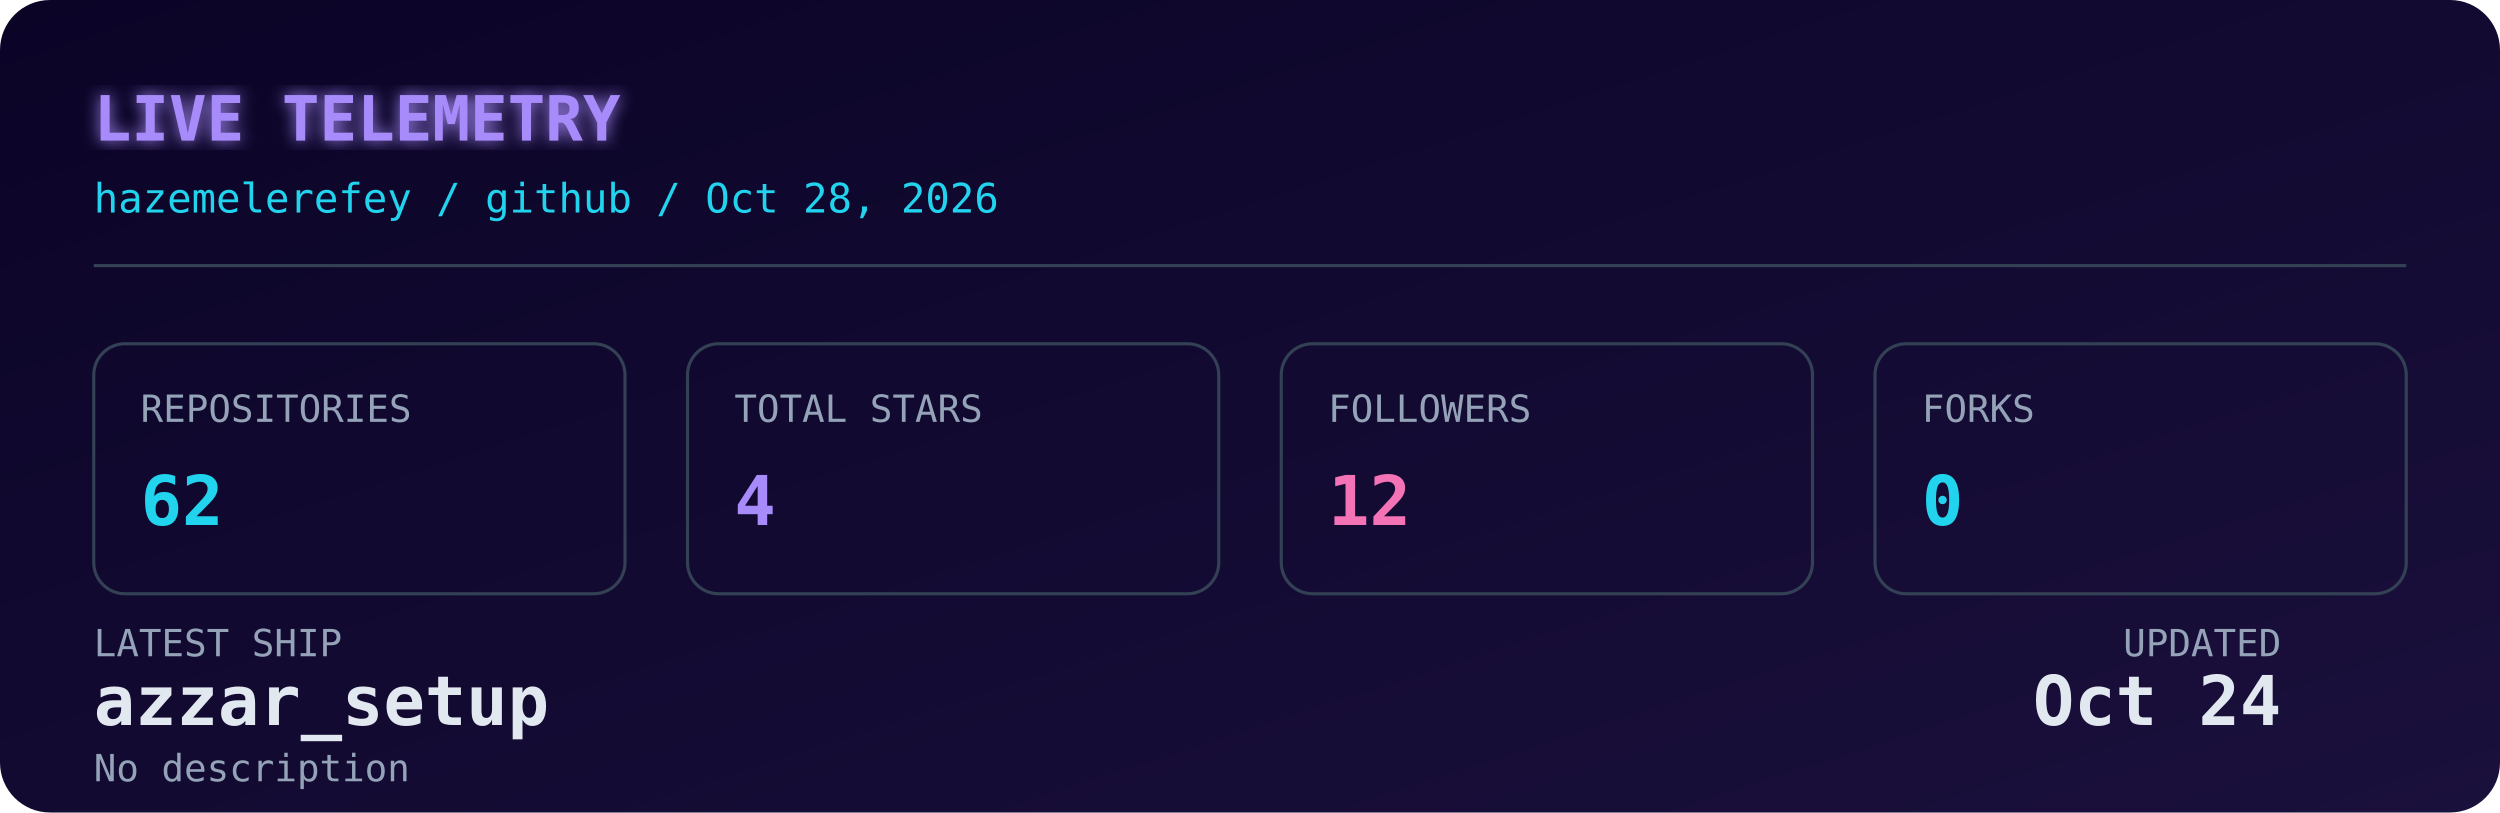
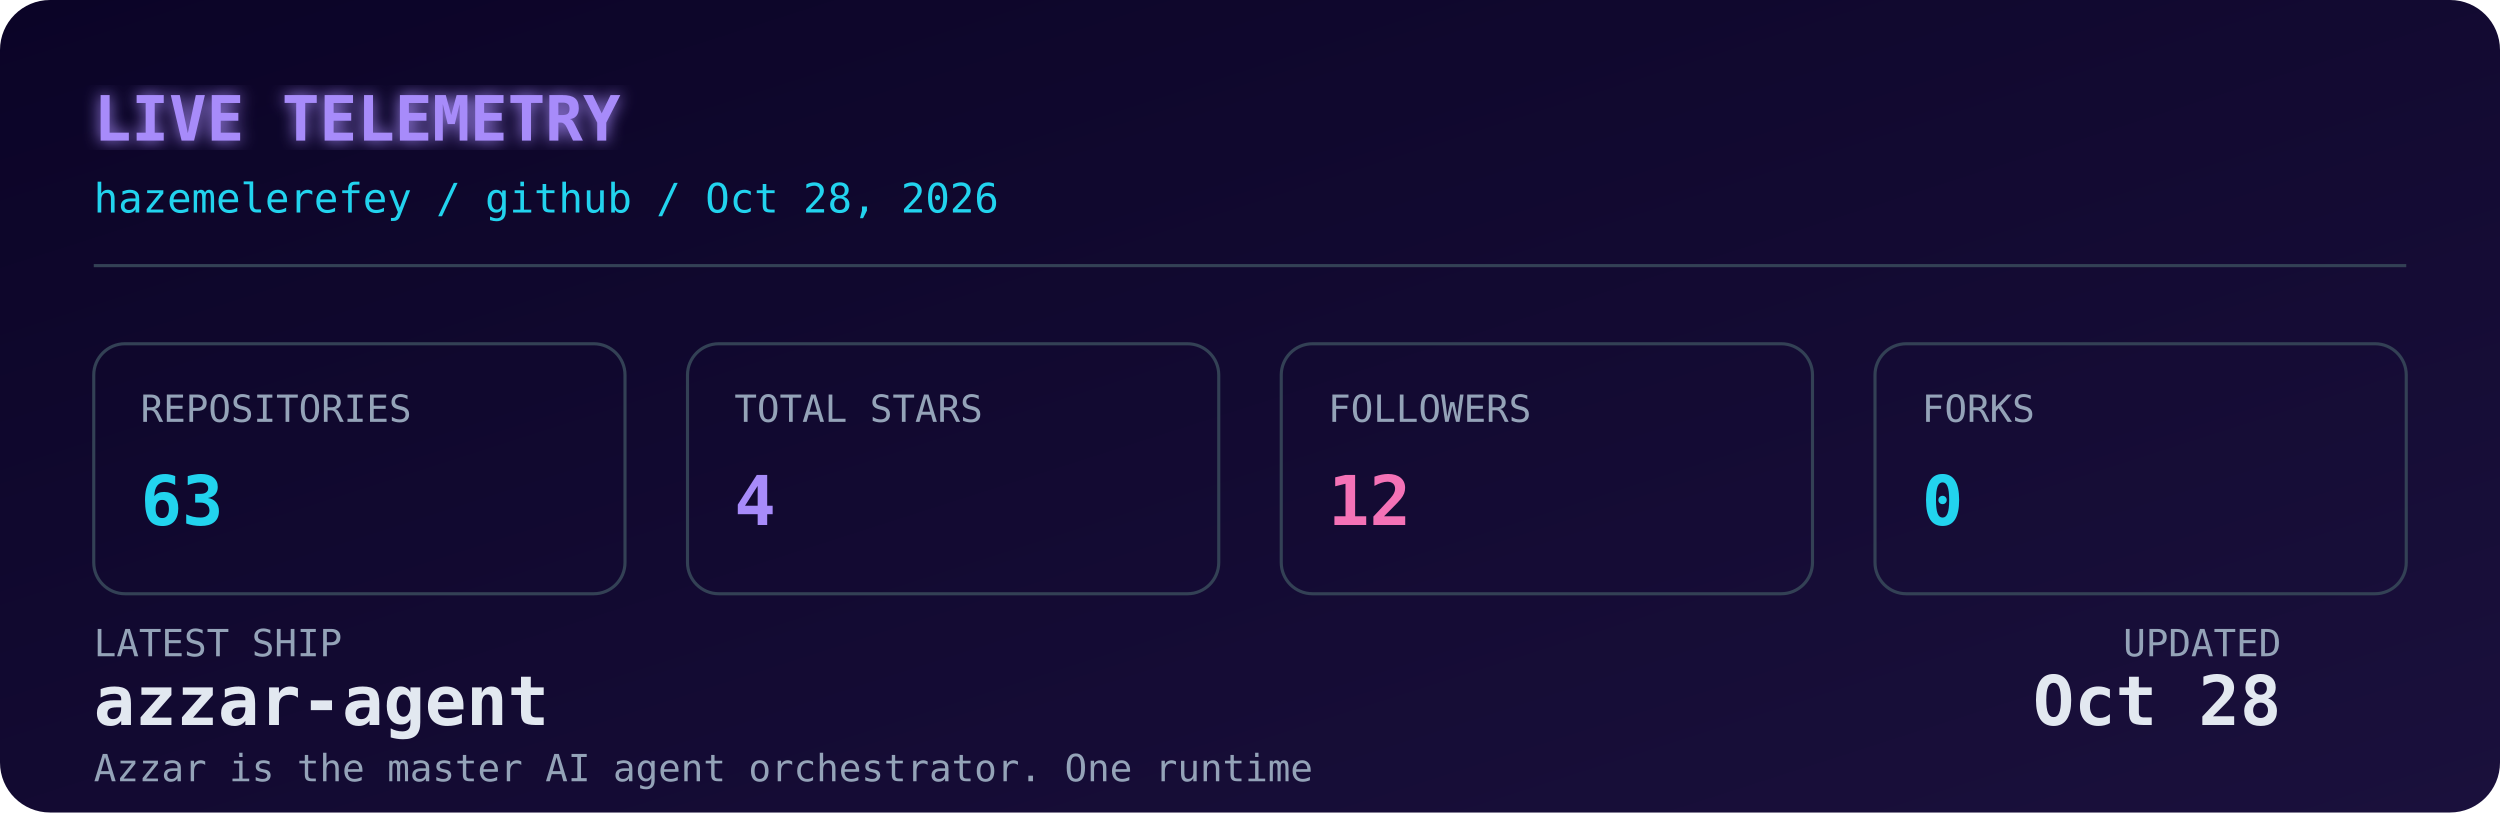
<svg xmlns="http://www.w3.org/2000/svg" width="800" height="260" viewBox="0 0 800 260" role="img" aria-label="Live GitHub dashboard for Hazem Elerefy">
  <defs>
    <linearGradient id="bg" x1="0" y1="0" x2="1" y2="1">
      <stop offset="0%" stop-color="#0b0427" />
      <stop offset="100%" stop-color="#1a103c" />
    </linearGradient>
    <filter id="glow" x="-20%" y="-20%" width="140%" height="140%">
      <feGaussianBlur stdDeviation="2.5" result="blur" />
      <feMerge>
        <feMergeNode in="blur" />
        <feMergeNode in="SourceGraphic" />
      </feMerge>
    </filter>
    <style>
      .mono { font-family: 'JetBrains Mono', 'SFMono-Regular', 'Fira Code', monospace; }
      .label { fill: #94a3b8; font-size: 12px; }
      .value { fill: #e2e8f0; font-size: 22px; font-weight: 700; }
      .accent { fill: #22d3ee; }
      .purple { fill: #a78bfa; }
      .pink { fill: #f472b6; }
      .title { fill: #a78bfa; font-size: 20px; font-weight: 700; }
      .subtitle { fill: #22d3ee; font-size: 13px; }
      .box { fill: none; stroke: #334155; stroke-width: 1; }
      @media (prefers-color-scheme: light) {
        .value { fill: #0f172a; }
        .label { fill: #475569; }
        .title { fill: #7c3aed; }
        .subtitle { fill: #0891b2; }
        .box { stroke: #cbd5e1; }
      }
    </style>
  </defs>
  <rect width="800" height="260" rx="16" fill="url(#bg)" />
  <text x="30" y="45" class="mono title" filter="url(#glow)">LIVE TELEMETRY</text>
  <text x="30" y="68" class="mono subtitle">hazemelerefey / github / Oct 28, 2026</text>
  <line x1="30" y1="85" x2="770" y2="85" stroke="#334155" stroke-width="1" />
  <g transform="translate(30, 110)">
    <rect width="170" height="80" rx="10" class="box" />
    <text x="15" y="25" class="mono label">REPOSITORIES</text>
-     <text x="15" y="58" class="mono value accent">62</text>
+     <text x="15" y="58" class="mono value accent">63</text>
  </g>
  <g transform="translate(220, 110)">
    <rect width="170" height="80" rx="10" class="box" />
    <text x="15" y="25" class="mono label">TOTAL STARS</text>
    <text x="15" y="58" class="mono value purple">4</text>
  </g>
  <g transform="translate(410, 110)">
    <rect width="170" height="80" rx="10" class="box" />
    <text x="15" y="25" class="mono label">FOLLOWERS</text>
    <text x="15" y="58" class="mono value pink">12</text>
  </g>
  <g transform="translate(600, 110)">
    <rect width="170" height="80" rx="10" class="box" />
    <text x="15" y="25" class="mono label">FORKS</text>
    <text x="15" y="58" class="mono value accent">0</text>
  </g>
  <g transform="translate(30, 210)">
    <text x="0" y="0" class="mono label">LATEST SHIP</text>
-     <text x="0" y="22" class="mono value" font-size="15" fill="#e2e8f0">azzar_setup</text>
-     <text x="0" y="40" class="mono label" font-size="11">No description</text>
+     <text x="0" y="22" class="mono value" font-size="15" fill="#e2e8f0">azzar-agent</text>
+     <text x="0" y="40" class="mono label" font-size="11">Azzar is the master AI agent orchestrator. One runtime </text>
    <text x="700" y="0" class="mono label" text-anchor="end">UPDATED</text>
-     <text x="700" y="22" class="mono value" font-size="15" text-anchor="end" fill="#e2e8f0">Oct 24</text>
+     <text x="700" y="22" class="mono value" font-size="15" text-anchor="end" fill="#e2e8f0">Oct 28</text>
  </g>
</svg>
